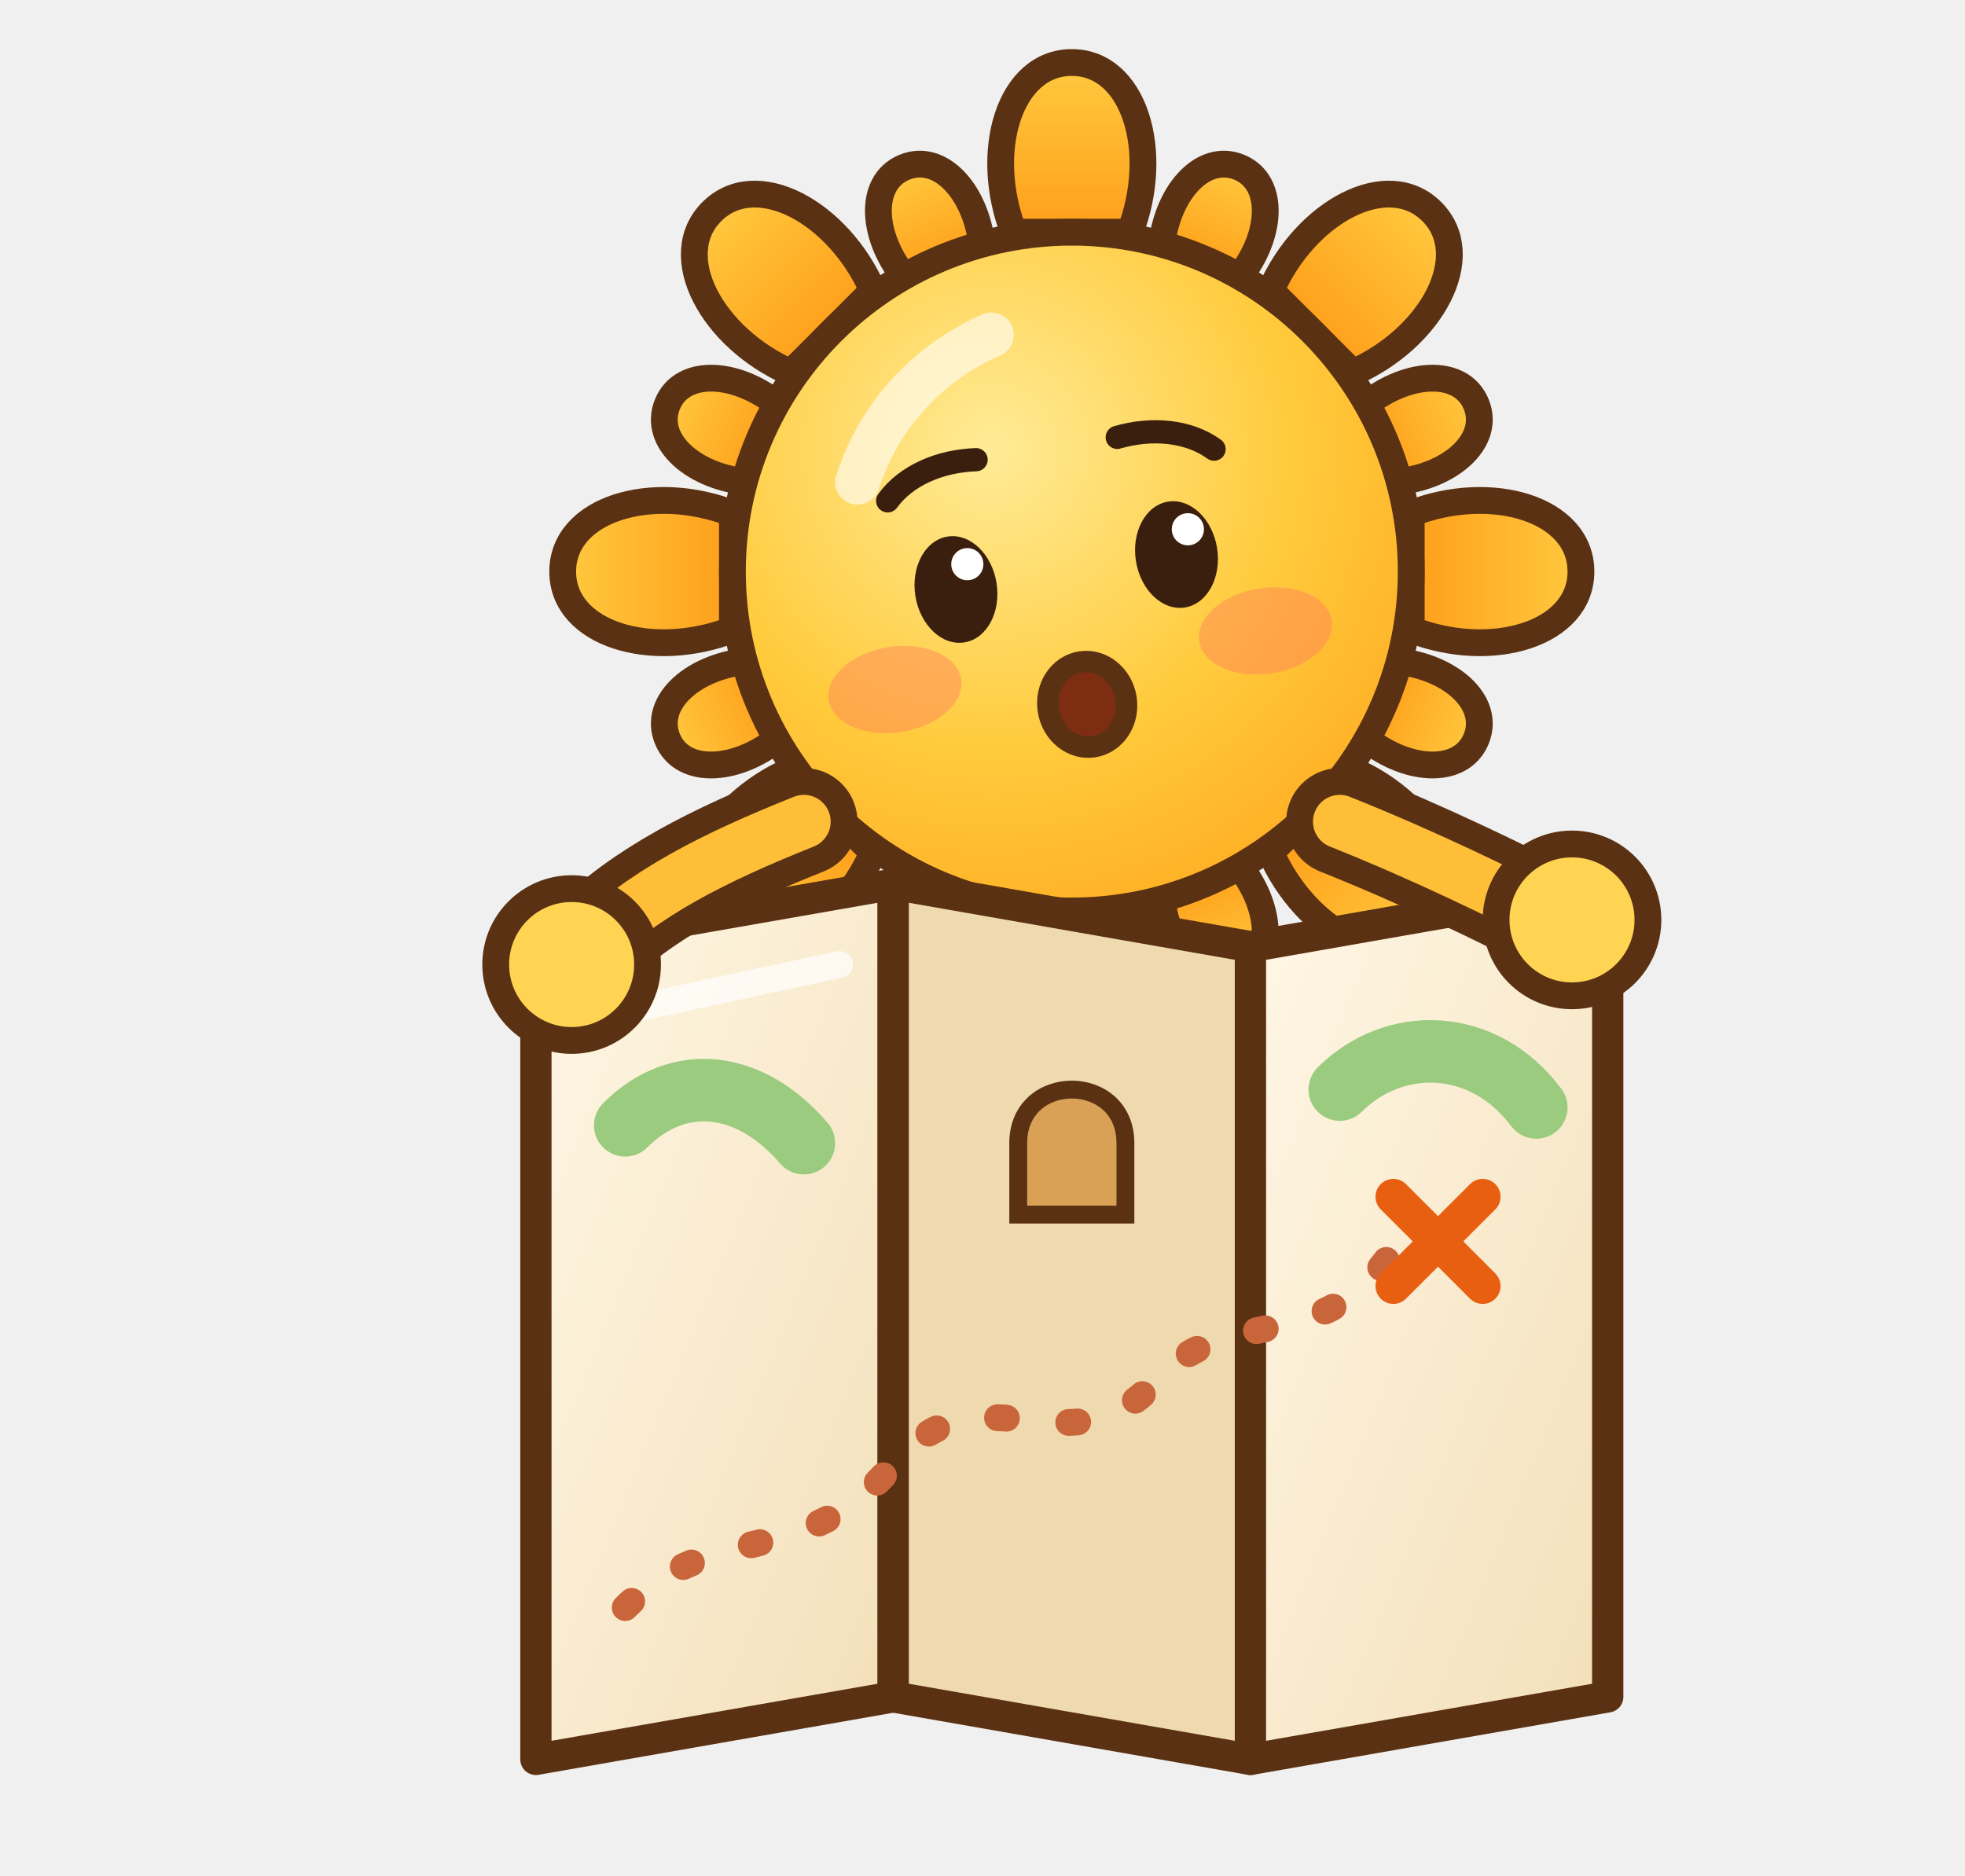
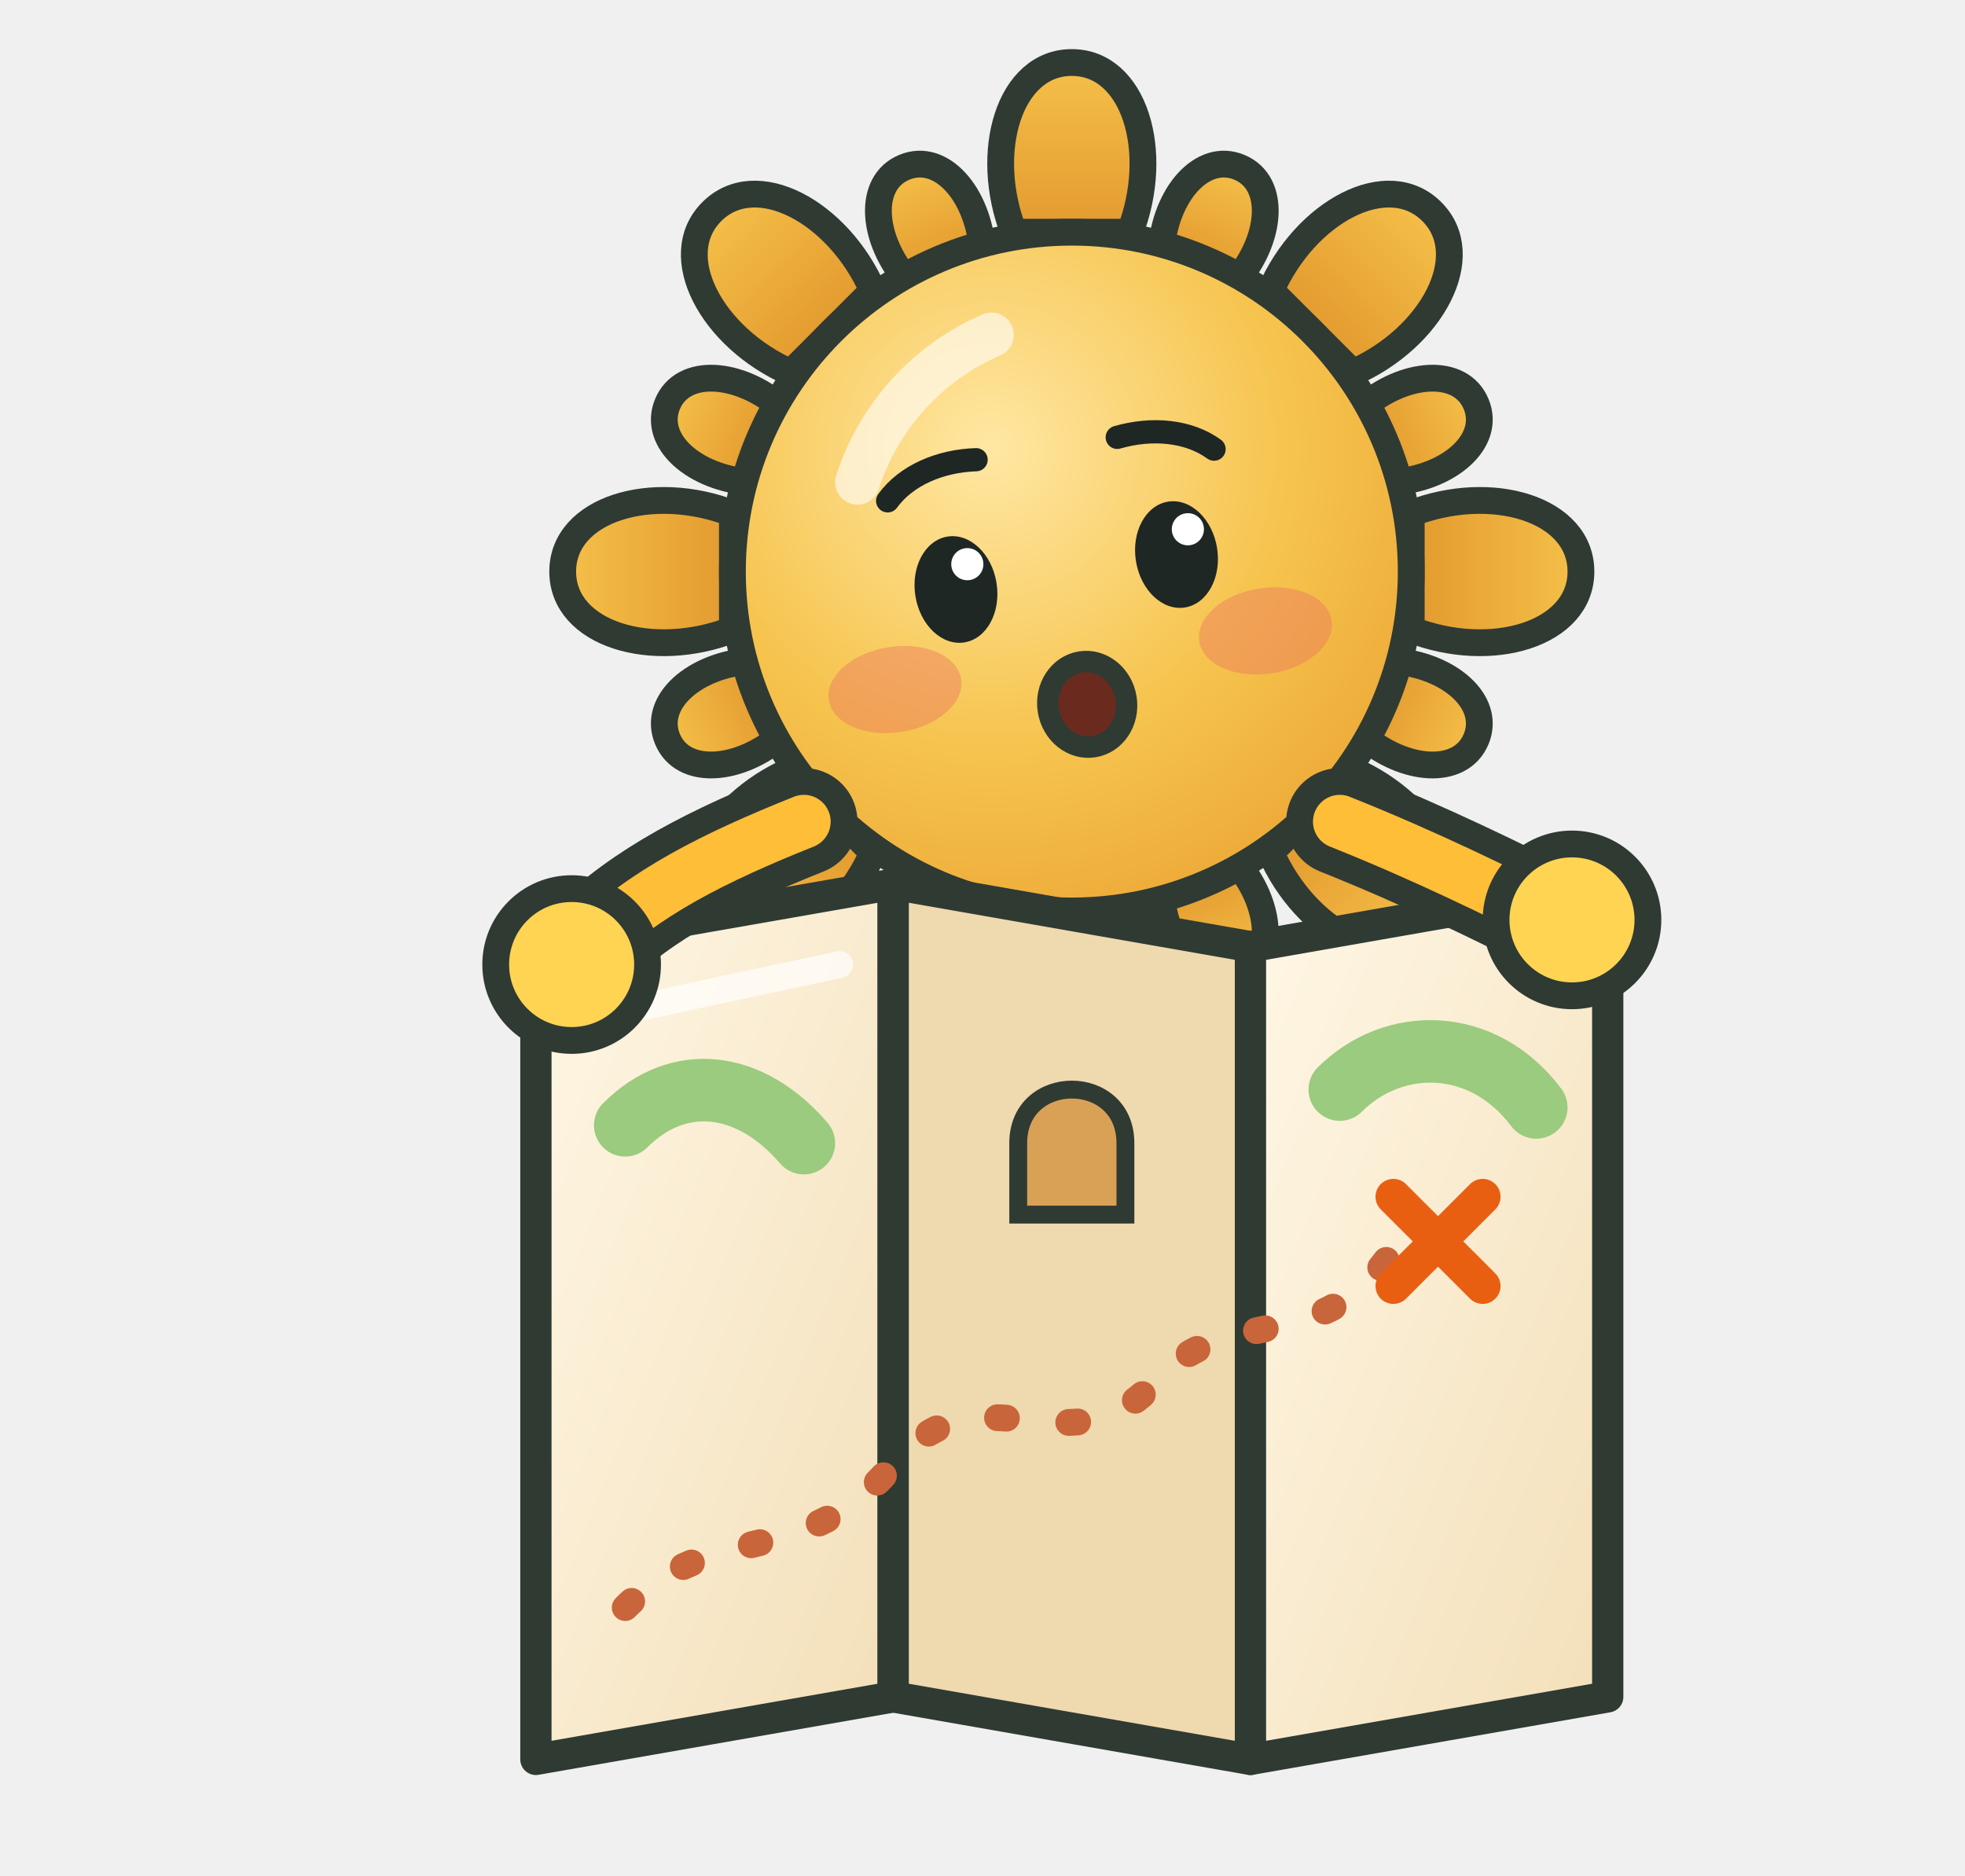
<svg xmlns="http://www.w3.org/2000/svg" viewBox="0 0 220 210" width="220" height="210">
  <defs>
    <linearGradient id="mp" x1="0" y1="0" x2="1" y2="1">
      <stop offset="0" stop-color="#FFF7E6" />
      <stop offset="1" stop-color="#F3DFB8" />
    </linearGradient>
    <radialGradient id="mf" cx="0.38" cy="0.32" r="0.8">
-       <stop offset="0" stop-color="#FFEB97" />
-       <stop offset="0.55" stop-color="#FFCB3D" />
-       <stop offset="1" stop-color="#FFA81E" />
+       <stop offset="0" stop-color="#FFE7A3" />
+       <stop offset="0.55" stop-color="#F6C44E" />
+       <stop offset="1" stop-color="#EBA332" />
    </radialGradient>
    <linearGradient id="mr" x1="0" y1="0" x2="0" y2="1">
-       <stop offset="0" stop-color="#FFC93F" />
-       <stop offset="1" stop-color="#FF9F1A" />
+       <stop offset="0" stop-color="#F5C049" />
+       <stop offset="1" stop-color="#E39A2E" />
    </linearGradient>
  </defs>
  <g transform="translate(60 4)">
-     <g stroke="#5A3112" stroke-width="3" stroke-linejoin="round" fill="url(#mr)">
+     <g stroke="#2F3A33" stroke-width="3" stroke-linejoin="round" fill="url(#mr)">
      <path d="M60 3C67 3 70 13 66.5 22H53.5C50 13 53 3 60 3Z" />
      <path d="M60 3C67 3 70 13 66.5 22H53.5C50 13 53 3 60 3Z" transform="rotate(45 60 60)" />
      <path d="M60 3C67 3 70 13 66.5 22H53.5C50 13 53 3 60 3Z" transform="rotate(90 60 60)" />
      <path d="M60 3C67 3 70 13 66.5 22H53.5C50 13 53 3 60 3Z" transform="rotate(135 60 60)" />
      <path d="M60 3C67 3 70 13 66.5 22H53.5C50 13 53 3 60 3Z" transform="rotate(180 60 60)" />
      <path d="M60 3C67 3 70 13 66.5 22H53.5C50 13 53 3 60 3Z" transform="rotate(225 60 60)" />
      <path d="M60 3C67 3 70 13 66.5 22H53.5C50 13 53 3 60 3Z" transform="rotate(270 60 60)" />
      <path d="M60 3C67 3 70 13 66.5 22H53.5C50 13 53 3 60 3Z" transform="rotate(315 60 60)" />
      <path d="M60 11C64.5 11 66.5 17 64.5 23H55.5C53.5 17 55.5 11 60 11Z" transform="rotate(22.5 60 60)" />
      <path d="M60 11C64.5 11 66.5 17 64.5 23H55.5C53.5 17 55.5 11 60 11Z" transform="rotate(67.5 60 60)" />
      <path d="M60 11C64.5 11 66.5 17 64.5 23H55.5C53.5 17 55.5 11 60 11Z" transform="rotate(112.5 60 60)" />
      <path d="M60 11C64.5 11 66.5 17 64.5 23H55.5C53.5 17 55.5 11 60 11Z" transform="rotate(157.5 60 60)" />
      <path d="M60 11C64.5 11 66.5 17 64.5 23H55.5C53.5 17 55.5 11 60 11Z" transform="rotate(202.5 60 60)" />
      <path d="M60 11C64.5 11 66.5 17 64.5 23H55.5C53.5 17 55.5 11 60 11Z" transform="rotate(247.5 60 60)" />
      <path d="M60 11C64.5 11 66.5 17 64.5 23H55.5C53.5 17 55.5 11 60 11Z" transform="rotate(292.5 60 60)" />
      <path d="M60 11C64.5 11 66.5 17 64.5 23H55.5C53.5 17 55.5 11 60 11Z" transform="rotate(337.5 60 60)" />
    </g>
-     <circle cx="60" cy="60" r="38" fill="url(#mf)" stroke="#5A3112" stroke-width="3" />
+     <circle cx="60" cy="60" r="38" fill="url(#mf)" stroke="#2F3A33" stroke-width="3" />
    <path d="M36 50A27 27 0 0 1 51 33.5" fill="none" stroke="#fff" stroke-width="5" stroke-linecap="round" opacity=".6" />
    <g transform="rotate(-9 60 64)">
-       <ellipse cx="39" cy="70" rx="7.5" ry="4.8" fill="#FF7F5C" opacity="0.45" />
-       <ellipse cx="81" cy="70" rx="7.5" ry="4.8" fill="#FF7F5C" opacity="0.45" />
-       <ellipse cx="47.5" cy="60" rx="4.6" ry="6" fill="#3A1F0E" />
+       <ellipse cx="39" cy="70" rx="7.5" ry="4.8" fill="#EC775F" opacity="0.45" />
+       <ellipse cx="81" cy="70" rx="7.5" ry="4.8" fill="#EC775F" opacity="0.45" />
+       <ellipse cx="47.5" cy="60" rx="4.6" ry="6" fill="#1E2724" />
      <circle cx="49.2" cy="57.4" r="1.8" fill="#fff" />
-       <ellipse cx="72.5" cy="60" rx="4.6" ry="6" fill="#3A1F0E" />
+       <ellipse cx="72.5" cy="60" rx="4.6" ry="6" fill="#1E2724" />
      <circle cx="74.2" cy="57.4" r="1.8" fill="#fff" />
-       <path d="M41.5 49C44 46.5 48 45.5 52 46M68 46C72 45.5 76 46.5 78.5 49" fill="none" stroke="#3A1F0E" stroke-width="2.6" stroke-linecap="round" />
-       <ellipse cx="60" cy="75" rx="4.4" ry="4.8" fill="#7C2D12" stroke="#5A3112" stroke-width="2.4" />
+       <path d="M41.5 49C44 46.5 48 45.5 52 46M68 46C72 45.5 76 46.5 78.5 49" fill="none" stroke="#1E2724" stroke-width="2.6" stroke-linecap="round" />
+       <ellipse cx="60" cy="75" rx="4.4" ry="4.8" fill="#6B2A1E" stroke="#2F3A33" stroke-width="2.4" />
    </g>
  </g>
-   <g stroke="#5A3112" stroke-width="3.5" stroke-linejoin="round">
+   <g stroke="#2F3A33" stroke-width="3.5" stroke-linejoin="round">
    <path d="M60 106L100 99L100 190L60 197Z" fill="url(#mp)" />
    <path d="M100 99L140 106L140 197L100 190Z" fill="#EFD9AE" />
    <path d="M140 106L180 99L180 190L140 197Z" fill="url(#mp)" />
  </g>
  <path d="M70 126C76 120 84 121 90 128M150 122C156 116 166 116 172 124" fill="none" stroke="#9BCB7E" stroke-width="7" stroke-linecap="round" />
  <path d="M70 180C80 170 90 176 100 164C110 152 120 166 130 154C138 146 148 152 156 140" fill="none" stroke="#C9653A" stroke-width="3" stroke-linecap="round" stroke-dasharray="1 7" />
  <path d="M156 134l10 10M166 134l-10 10" stroke="#E85F12" stroke-width="4" stroke-linecap="round" />
-   <path d="M114 128C114 120 126 120 126 128V136H114Z" fill="#D9A156" stroke="#5A3112" stroke-width="2" />
+   <path d="M114 128C114 120 126 120 126 128V136H114Z" fill="#D9A156" stroke="#2F3A33" stroke-width="2" />
  <path d="M66 114L94 108" stroke="#fff" stroke-width="3" stroke-linecap="round" opacity=".7" />
-   <path d="M90 92C80 96 72 100 66 106M150 92C160 96 168 100 174 103" fill="none" stroke="#5A3112" stroke-width="12" stroke-linecap="round" />
+   <path d="M90 92C80 96 72 100 66 106M150 92C160 96 168 100 174 103" fill="none" stroke="#2F3A33" stroke-width="12" stroke-linecap="round" />
  <path d="M90 92C80 96 72 100 66 106M150 92C160 96 168 100 174 103" fill="none" stroke="#FFBE38" stroke-width="6" stroke-linecap="round" />
-   <g fill="#FFD453" stroke="#5A3112" stroke-width="3">
+   <g fill="#FFD453" stroke="#2F3A33" stroke-width="3">
    <circle cx="64" cy="108" r="8.5" />
    <circle cx="176" cy="103" r="8.5" />
  </g>
</svg>
